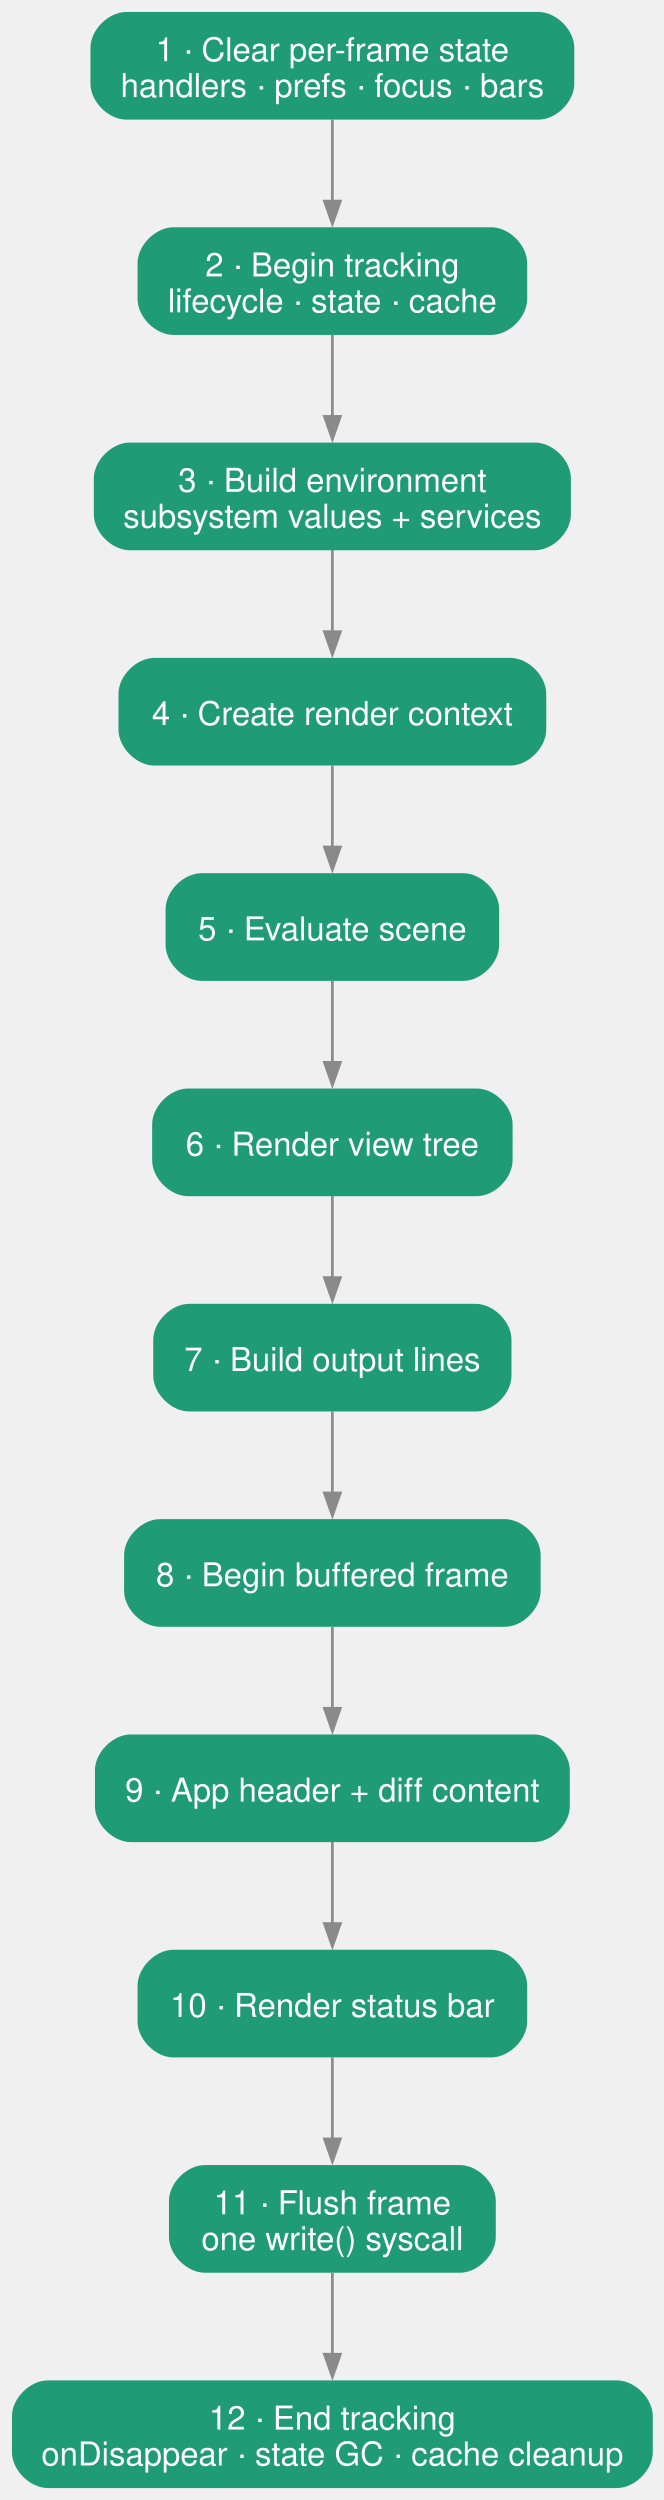
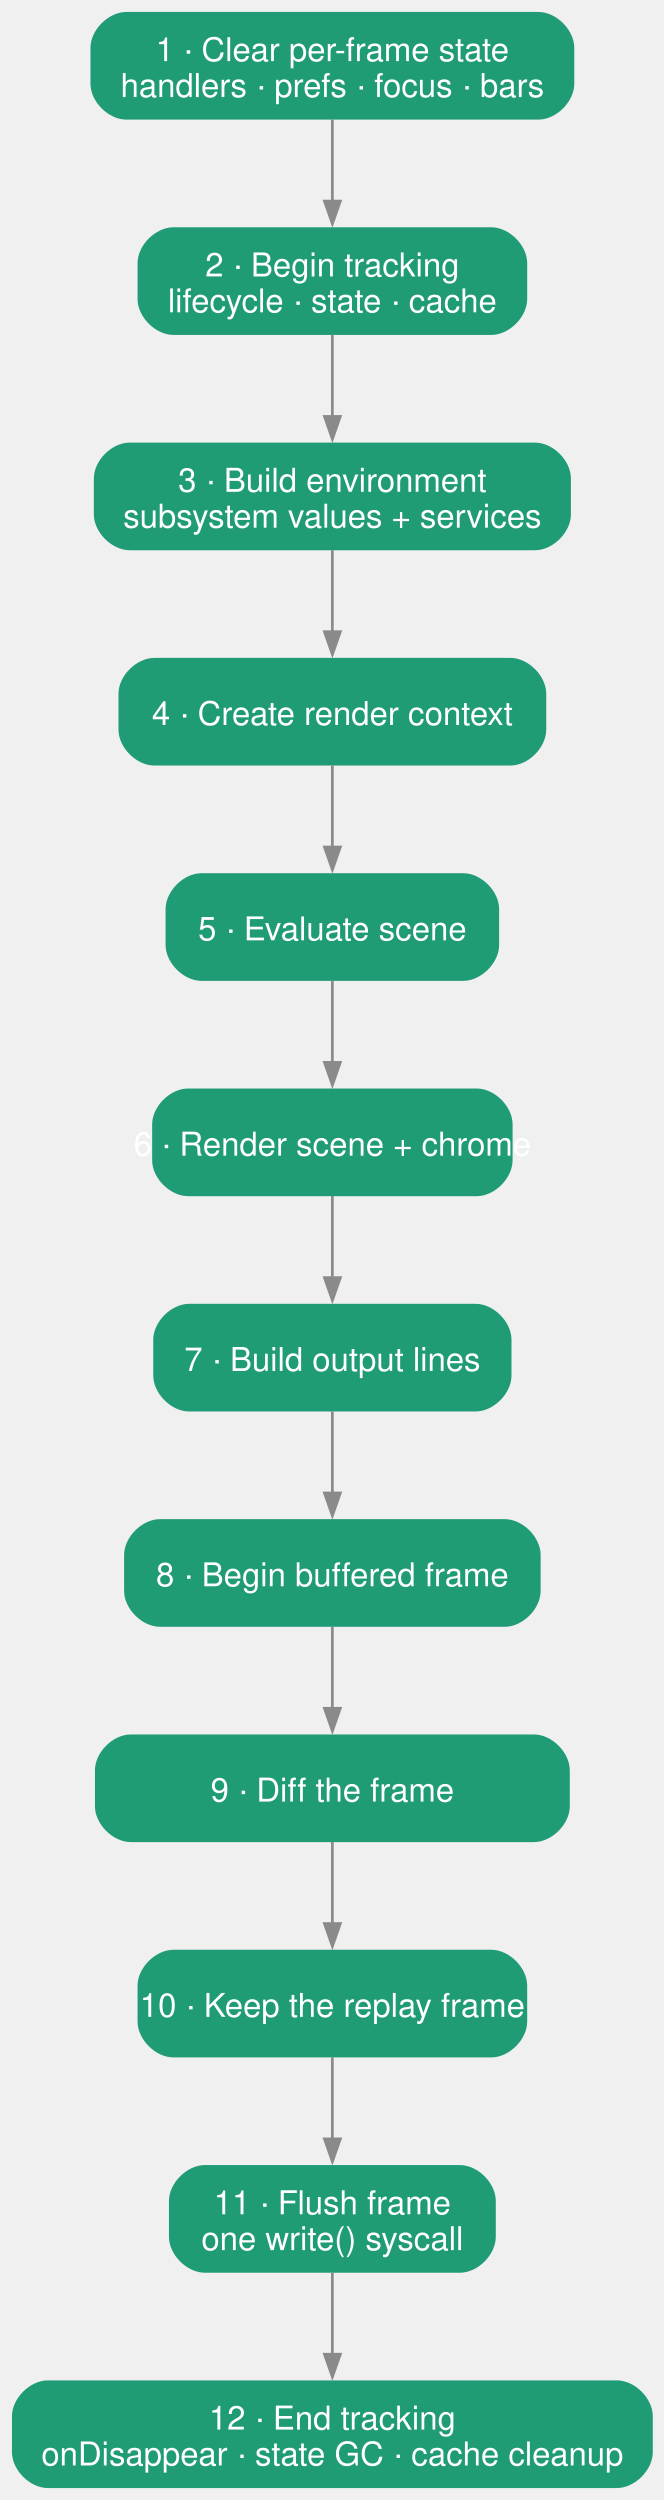
<svg xmlns="http://www.w3.org/2000/svg" width="222pt" height="836pt" viewBox="0.00 0.00 222.00 836.00">
  <style>
.edge path { fill: none; stroke: #8a8a8a; }
.edge polygon { stroke: #8a8a8a; fill: #8a8a8a; }
.cluster path, .cluster polygon { fill: none; stroke: #c8c8c8; }
@media (prefers-color-scheme: dark) {
  .edge text { fill: #cdd1d5; }
  .edge path { stroke: #9aa0a6; }
  .edge polygon { stroke: #9aa0a6; fill: #9aa0a6; }
  .cluster text { fill: #9aa0a6; }
  .cluster path, .cluster polygon { stroke: #5a5a5a; }
}
</style>
  <g id="graph0" class="graph" transform="scale(1 1) rotate(0) translate(4 832)">
    <g id="node1" class="node">
      <path fill="#1f9b76" stroke="black" stroke-width="0" d="M176.04,-828C176.04,-828 38.25,-828 38.25,-828 32.25,-828 26.25,-822 26.25,-816 26.25,-816 26.25,-804 26.25,-804 26.25,-798 32.25,-792 38.25,-792 38.25,-792 176.04,-792 176.04,-792 182.04,-792 188.04,-798 188.04,-804 188.04,-804 188.04,-816 188.04,-816 188.04,-822 182.04,-828 176.04,-828" />
      <text xml:space="preserve" text-anchor="middle" x="107.14" y="-811.55" font-family="Helvetica,sans-Serif" font-size="11.00" fill="white">1 · Clear per-frame state</text>
      <text xml:space="preserve" text-anchor="middle" x="107.14" y="-799.55" font-family="Helvetica,sans-Serif" font-size="11.00" fill="white">handlers · prefs · focus · bars</text>
    </g>
    <g id="node2" class="node">
      <path fill="#1f9b76" stroke="black" stroke-width="0" d="M160.29,-756C160.29,-756 54,-756 54,-756 48,-756 42,-750 42,-744 42,-744 42,-732 42,-732 42,-726 48,-720 54,-720 54,-720 160.29,-720 160.29,-720 166.29,-720 172.29,-726 172.29,-732 172.29,-732 172.29,-744 172.29,-744 172.29,-750 166.29,-756 160.29,-756" />
      <text xml:space="preserve" text-anchor="middle" x="107.14" y="-739.55" font-family="Helvetica,sans-Serif" font-size="11.00" fill="white">2 · Begin tracking</text>
      <text xml:space="preserve" text-anchor="middle" x="107.14" y="-727.55" font-family="Helvetica,sans-Serif" font-size="11.00" fill="white">lifecycle · state · cache</text>
    </g>
    <g id="edge1" class="edge">
      <path vector-effect="non-scaling-stroke" fill="none" stroke="#8a8a8a" stroke-width="1.2" d="M107.14,-792.05C107.14,-783.8 107.14,-773.7 107.14,-764.54" />
      <polygon fill="#8a8a8a" stroke="#8a8a8a" stroke-width="1.2" points="109.6,-764.61 107.15,-757.61 104.7,-764.61 109.6,-764.61" />
    </g>
    <g id="node3" class="node">
      <path fill="#1f9b76" stroke="black" stroke-width="0" d="M174.91,-684C174.91,-684 39.37,-684 39.37,-684 33.38,-684 27.38,-678 27.38,-672 27.38,-672 27.38,-660 27.38,-660 27.38,-654 33.38,-648 39.38,-648 39.38,-648 174.91,-648 174.91,-648 180.91,-648 186.91,-654 186.91,-660 186.91,-660 186.91,-672 186.91,-672 186.91,-678 180.91,-684 174.91,-684" />
      <text xml:space="preserve" text-anchor="middle" x="107.14" y="-667.55" font-family="Helvetica,sans-Serif" font-size="11.00" fill="white">3 · Build environment</text>
      <text xml:space="preserve" text-anchor="middle" x="107.14" y="-655.55" font-family="Helvetica,sans-Serif" font-size="11.00" fill="white">subsystem values + services</text>
    </g>
    <g id="edge2" class="edge">
      <path vector-effect="non-scaling-stroke" fill="none" stroke="#8a8a8a" stroke-width="1.2" d="M107.14,-720.05C107.14,-711.8 107.14,-701.7 107.14,-692.54" />
      <polygon fill="#8a8a8a" stroke="#8a8a8a" stroke-width="1.2" points="109.6,-692.61 107.15,-685.61 104.7,-692.61 109.6,-692.61" />
    </g>
    <g id="node4" class="node">
      <path fill="#1f9b76" stroke="black" stroke-width="0" d="M166.66,-612C166.66,-612 47.63,-612 47.63,-612 41.62,-612 35.62,-606 35.62,-600 35.62,-600 35.62,-588 35.62,-588 35.62,-582 41.62,-576 47.62,-576 47.62,-576 166.66,-576 166.66,-576 172.66,-576 178.66,-582 178.66,-588 178.66,-588 178.66,-600 178.66,-600 178.66,-606 172.66,-612 166.66,-612" />
      <text xml:space="preserve" text-anchor="middle" x="107.14" y="-589.55" font-family="Helvetica,sans-Serif" font-size="11.00" fill="white">4 · Create render context</text>
    </g>
    <g id="edge3" class="edge">
      <path vector-effect="non-scaling-stroke" fill="none" stroke="#8a8a8a" stroke-width="1.2" d="M107.14,-648.05C107.14,-639.8 107.14,-629.7 107.14,-620.54" />
      <polygon fill="#8a8a8a" stroke="#8a8a8a" stroke-width="1.2" points="109.6,-620.61 107.15,-613.61 104.7,-620.61 109.6,-620.61" />
    </g>
    <g id="node5" class="node">
      <path fill="#1f9b76" stroke="black" stroke-width="0" d="M150.91,-540C150.91,-540 63.38,-540 63.38,-540 57.37,-540 51.37,-534 51.37,-528 51.37,-528 51.37,-516 51.37,-516 51.37,-510 57.37,-504 63.37,-504 63.37,-504 150.91,-504 150.91,-504 156.91,-504 162.91,-510 162.91,-516 162.91,-516 162.91,-528 162.91,-528 162.91,-534 156.91,-540 150.91,-540" />
      <text xml:space="preserve" text-anchor="middle" x="107.14" y="-517.55" font-family="Helvetica,sans-Serif" font-size="11.00" fill="white">5 · Evaluate scene</text>
    </g>
    <g id="edge4" class="edge">
      <path vector-effect="non-scaling-stroke" fill="none" stroke="#8a8a8a" stroke-width="1.2" d="M107.14,-576.05C107.14,-567.8 107.14,-557.7 107.14,-548.54" />
      <polygon fill="#8a8a8a" stroke="#8a8a8a" stroke-width="1.2" points="109.6,-548.61 107.15,-541.61 104.7,-548.61 109.6,-548.61" />
    </g>
    <g id="node6" class="node">
      <path fill="#1f9b76" stroke="black" stroke-width="0" d="M155.41,-468C155.41,-468 58.87,-468 58.87,-468 52.88,-468 46.88,-462 46.88,-456 46.88,-456 46.88,-444 46.88,-444 46.88,-438 52.88,-432 58.88,-432 58.88,-432 155.41,-432 155.41,-432 161.41,-432 167.41,-438 167.41,-444 167.41,-444 167.41,-456 167.41,-456 167.41,-462 161.41,-468 155.41,-468" />
-       <text xml:space="preserve" text-anchor="middle" x="107.14" y="-445.55" font-family="Helvetica,sans-Serif" font-size="11.00" fill="white">6 · Render view tree</text>
+       <text xml:space="preserve" text-anchor="middle" x="107.14" y="-445.55" font-family="Helvetica,sans-Serif" font-size="11.00" fill="white">6 · Render scene + chrome</text>
    </g>
    <g id="edge5" class="edge">
      <path vector-effect="non-scaling-stroke" fill="none" stroke="#8a8a8a" stroke-width="1.2" d="M107.14,-504.05C107.14,-495.8 107.14,-485.7 107.14,-476.54" />
      <polygon fill="#8a8a8a" stroke="#8a8a8a" stroke-width="1.2" points="109.6,-476.61 107.15,-469.61 104.7,-476.61 109.6,-476.61" />
    </g>
    <g id="node7" class="node">
      <path fill="#1f9b76" stroke="black" stroke-width="0" d="M155.04,-396C155.04,-396 59.25,-396 59.25,-396 53.25,-396 47.25,-390 47.25,-384 47.25,-384 47.25,-372 47.25,-372 47.25,-366 53.25,-360 59.25,-360 59.25,-360 155.04,-360 155.04,-360 161.04,-360 167.04,-366 167.04,-372 167.04,-372 167.04,-384 167.04,-384 167.04,-390 161.04,-396 155.04,-396" />
      <text xml:space="preserve" text-anchor="middle" x="107.14" y="-373.55" font-family="Helvetica,sans-Serif" font-size="11.00" fill="white">7 · Build output lines</text>
    </g>
    <g id="edge6" class="edge">
      <path vector-effect="non-scaling-stroke" fill="none" stroke="#8a8a8a" stroke-width="1.2" d="M107.14,-432.05C107.14,-423.8 107.14,-413.7 107.14,-404.54" />
      <polygon fill="#8a8a8a" stroke="#8a8a8a" stroke-width="1.2" points="109.6,-404.61 107.15,-397.61 104.7,-404.61 109.6,-404.61" />
    </g>
    <g id="node8" class="node">
      <path fill="#1f9b76" stroke="black" stroke-width="0" d="M164.79,-324C164.79,-324 49.5,-324 49.5,-324 43.5,-324 37.5,-318 37.5,-312 37.5,-312 37.5,-300 37.5,-300 37.5,-294 43.5,-288 49.5,-288 49.5,-288 164.79,-288 164.79,-288 170.79,-288 176.79,-294 176.79,-300 176.79,-300 176.79,-312 176.79,-312 176.79,-318 170.79,-324 164.79,-324" />
      <text xml:space="preserve" text-anchor="middle" x="107.14" y="-301.55" font-family="Helvetica,sans-Serif" font-size="11.00" fill="white">8 · Begin buffered frame</text>
    </g>
    <g id="edge7" class="edge">
      <path vector-effect="non-scaling-stroke" fill="none" stroke="#8a8a8a" stroke-width="1.2" d="M107.14,-360.05C107.14,-351.8 107.14,-341.7 107.14,-332.54" />
      <polygon fill="#8a8a8a" stroke="#8a8a8a" stroke-width="1.2" points="109.6,-332.61 107.15,-325.61 104.7,-332.61 109.6,-332.61" />
    </g>
    <g id="node9" class="node">
      <path fill="#1f9b76" stroke="black" stroke-width="0" d="M174.54,-252C174.54,-252 39.75,-252 39.75,-252 33.75,-252 27.75,-246 27.75,-240 27.75,-240 27.75,-228 27.75,-228 27.75,-222 33.75,-216 39.75,-216 39.75,-216 174.54,-216 174.54,-216 180.54,-216 186.54,-222 186.54,-228 186.54,-228 186.54,-240 186.54,-240 186.54,-246 180.54,-252 174.54,-252" />
-       <text xml:space="preserve" text-anchor="middle" x="107.14" y="-229.55" font-family="Helvetica,sans-Serif" font-size="11.00" fill="white">9 · App header + diff content</text>
+       <text xml:space="preserve" text-anchor="middle" x="107.14" y="-229.55" font-family="Helvetica,sans-Serif" font-size="11.00" fill="white">9 · Diff the frame</text>
    </g>
    <g id="edge8" class="edge">
      <path vector-effect="non-scaling-stroke" fill="none" stroke="#8a8a8a" stroke-width="1.2" d="M107.14,-288.05C107.14,-279.8 107.14,-269.7 107.14,-260.54" />
      <polygon fill="#8a8a8a" stroke="#8a8a8a" stroke-width="1.2" points="109.6,-260.61 107.15,-253.61 104.7,-260.61 109.6,-260.61" />
    </g>
    <g id="node10" class="node">
      <path fill="#1f9b76" stroke="black" stroke-width="0" d="M160.29,-180C160.29,-180 54,-180 54,-180 48,-180 42,-174 42,-168 42,-168 42,-156 42,-156 42,-150 48,-144 54,-144 54,-144 160.29,-144 160.29,-144 166.29,-144 172.29,-150 172.29,-156 172.29,-156 172.29,-168 172.29,-168 172.29,-174 166.29,-180 160.29,-180" />
-       <text xml:space="preserve" text-anchor="middle" x="107.14" y="-157.55" font-family="Helvetica,sans-Serif" font-size="11.00" fill="white">10 · Render status bar</text>
+       <text xml:space="preserve" text-anchor="middle" x="107.14" y="-157.55" font-family="Helvetica,sans-Serif" font-size="11.00" fill="white">10 · Keep the replay frame</text>
    </g>
    <g id="edge9" class="edge">
      <path vector-effect="non-scaling-stroke" fill="none" stroke="#8a8a8a" stroke-width="1.2" d="M107.14,-216.05C107.14,-207.8 107.14,-197.7 107.14,-188.54" />
      <polygon fill="#8a8a8a" stroke="#8a8a8a" stroke-width="1.2" points="109.6,-188.61 107.15,-181.61 104.7,-188.61 109.6,-188.61" />
    </g>
    <g id="node11" class="node">
      <path fill="#1f9b76" stroke="black" stroke-width="0" d="M149.79,-108C149.79,-108 64.5,-108 64.5,-108 58.5,-108 52.5,-102 52.5,-96 52.5,-96 52.5,-84 52.5,-84 52.5,-78 58.5,-72 64.5,-72 64.5,-72 149.79,-72 149.79,-72 155.79,-72 161.79,-78 161.79,-84 161.79,-84 161.79,-96 161.79,-96 161.79,-102 155.79,-108 149.79,-108" />
      <text xml:space="preserve" text-anchor="middle" x="107.14" y="-91.55" font-family="Helvetica,sans-Serif" font-size="11.00" fill="white">11 · Flush frame</text>
      <text xml:space="preserve" text-anchor="middle" x="107.14" y="-79.55" font-family="Helvetica,sans-Serif" font-size="11.00" fill="white">one write() syscall</text>
    </g>
    <g id="edge10" class="edge">
      <path vector-effect="non-scaling-stroke" fill="none" stroke="#8a8a8a" stroke-width="1.2" d="M107.14,-144.05C107.14,-135.8 107.14,-125.7 107.14,-116.54" />
      <polygon fill="#8a8a8a" stroke="#8a8a8a" stroke-width="1.2" points="109.6,-116.61 107.15,-109.61 104.7,-116.61 109.6,-116.61" />
    </g>
    <g id="node12" class="node">
      <path fill="#1f9b76" stroke="black" stroke-width="0" d="M202.29,-36C202.29,-36 12,-36 12,-36 6,-36 0,-30 0,-24 0,-24 0,-12 0,-12 0,-6 6,0 12,0 12,0 202.29,0 202.29,0 208.29,0 214.29,-6 214.29,-12 214.29,-12 214.29,-24 214.29,-24 214.29,-30 208.29,-36 202.29,-36" />
      <text xml:space="preserve" text-anchor="middle" x="107.14" y="-19.55" font-family="Helvetica,sans-Serif" font-size="11.00" fill="white">12 · End tracking</text>
      <text xml:space="preserve" text-anchor="middle" x="107.14" y="-7.55" font-family="Helvetica,sans-Serif" font-size="11.00" fill="white">onDisappear · state GC · cache cleanup</text>
    </g>
    <g id="edge11" class="edge">
      <path vector-effect="non-scaling-stroke" fill="none" stroke="#8a8a8a" stroke-width="1.2" d="M107.14,-72.05C107.14,-63.8 107.14,-53.7 107.14,-44.54" />
      <polygon fill="#8a8a8a" stroke="#8a8a8a" stroke-width="1.2" points="109.6,-44.61 107.15,-37.61 104.7,-44.61 109.6,-44.61" />
    </g>
  </g>
</svg>
